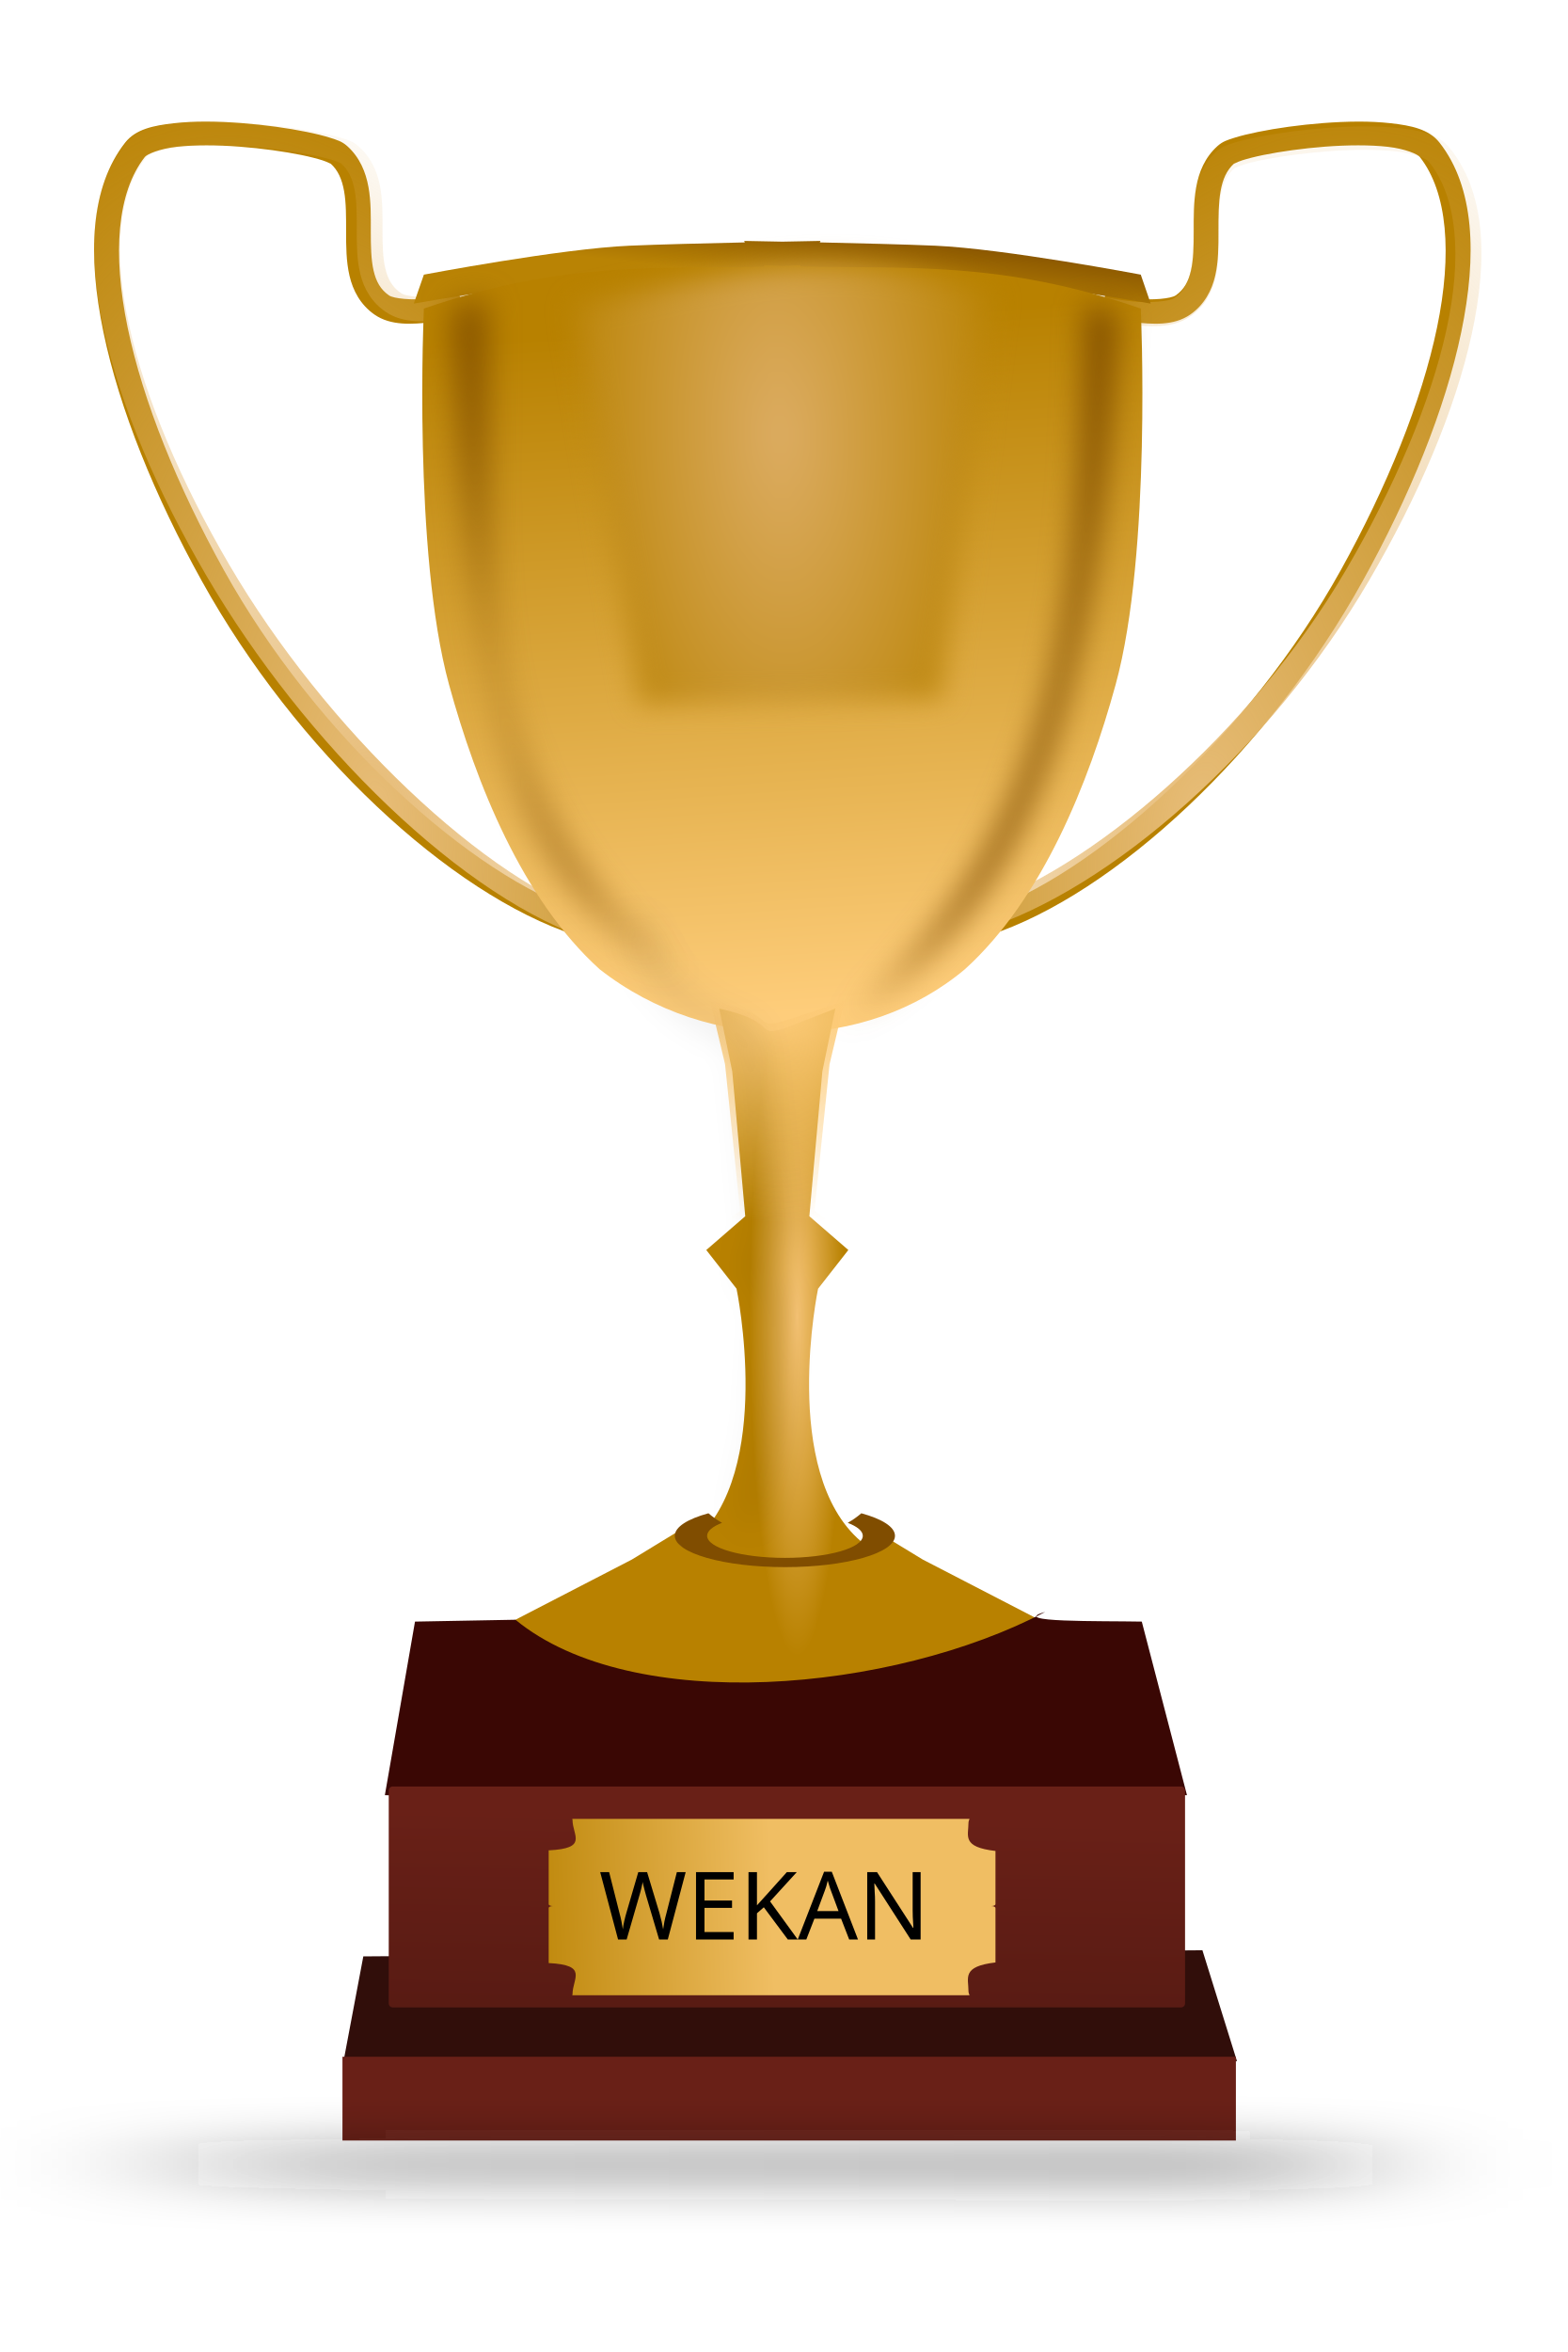
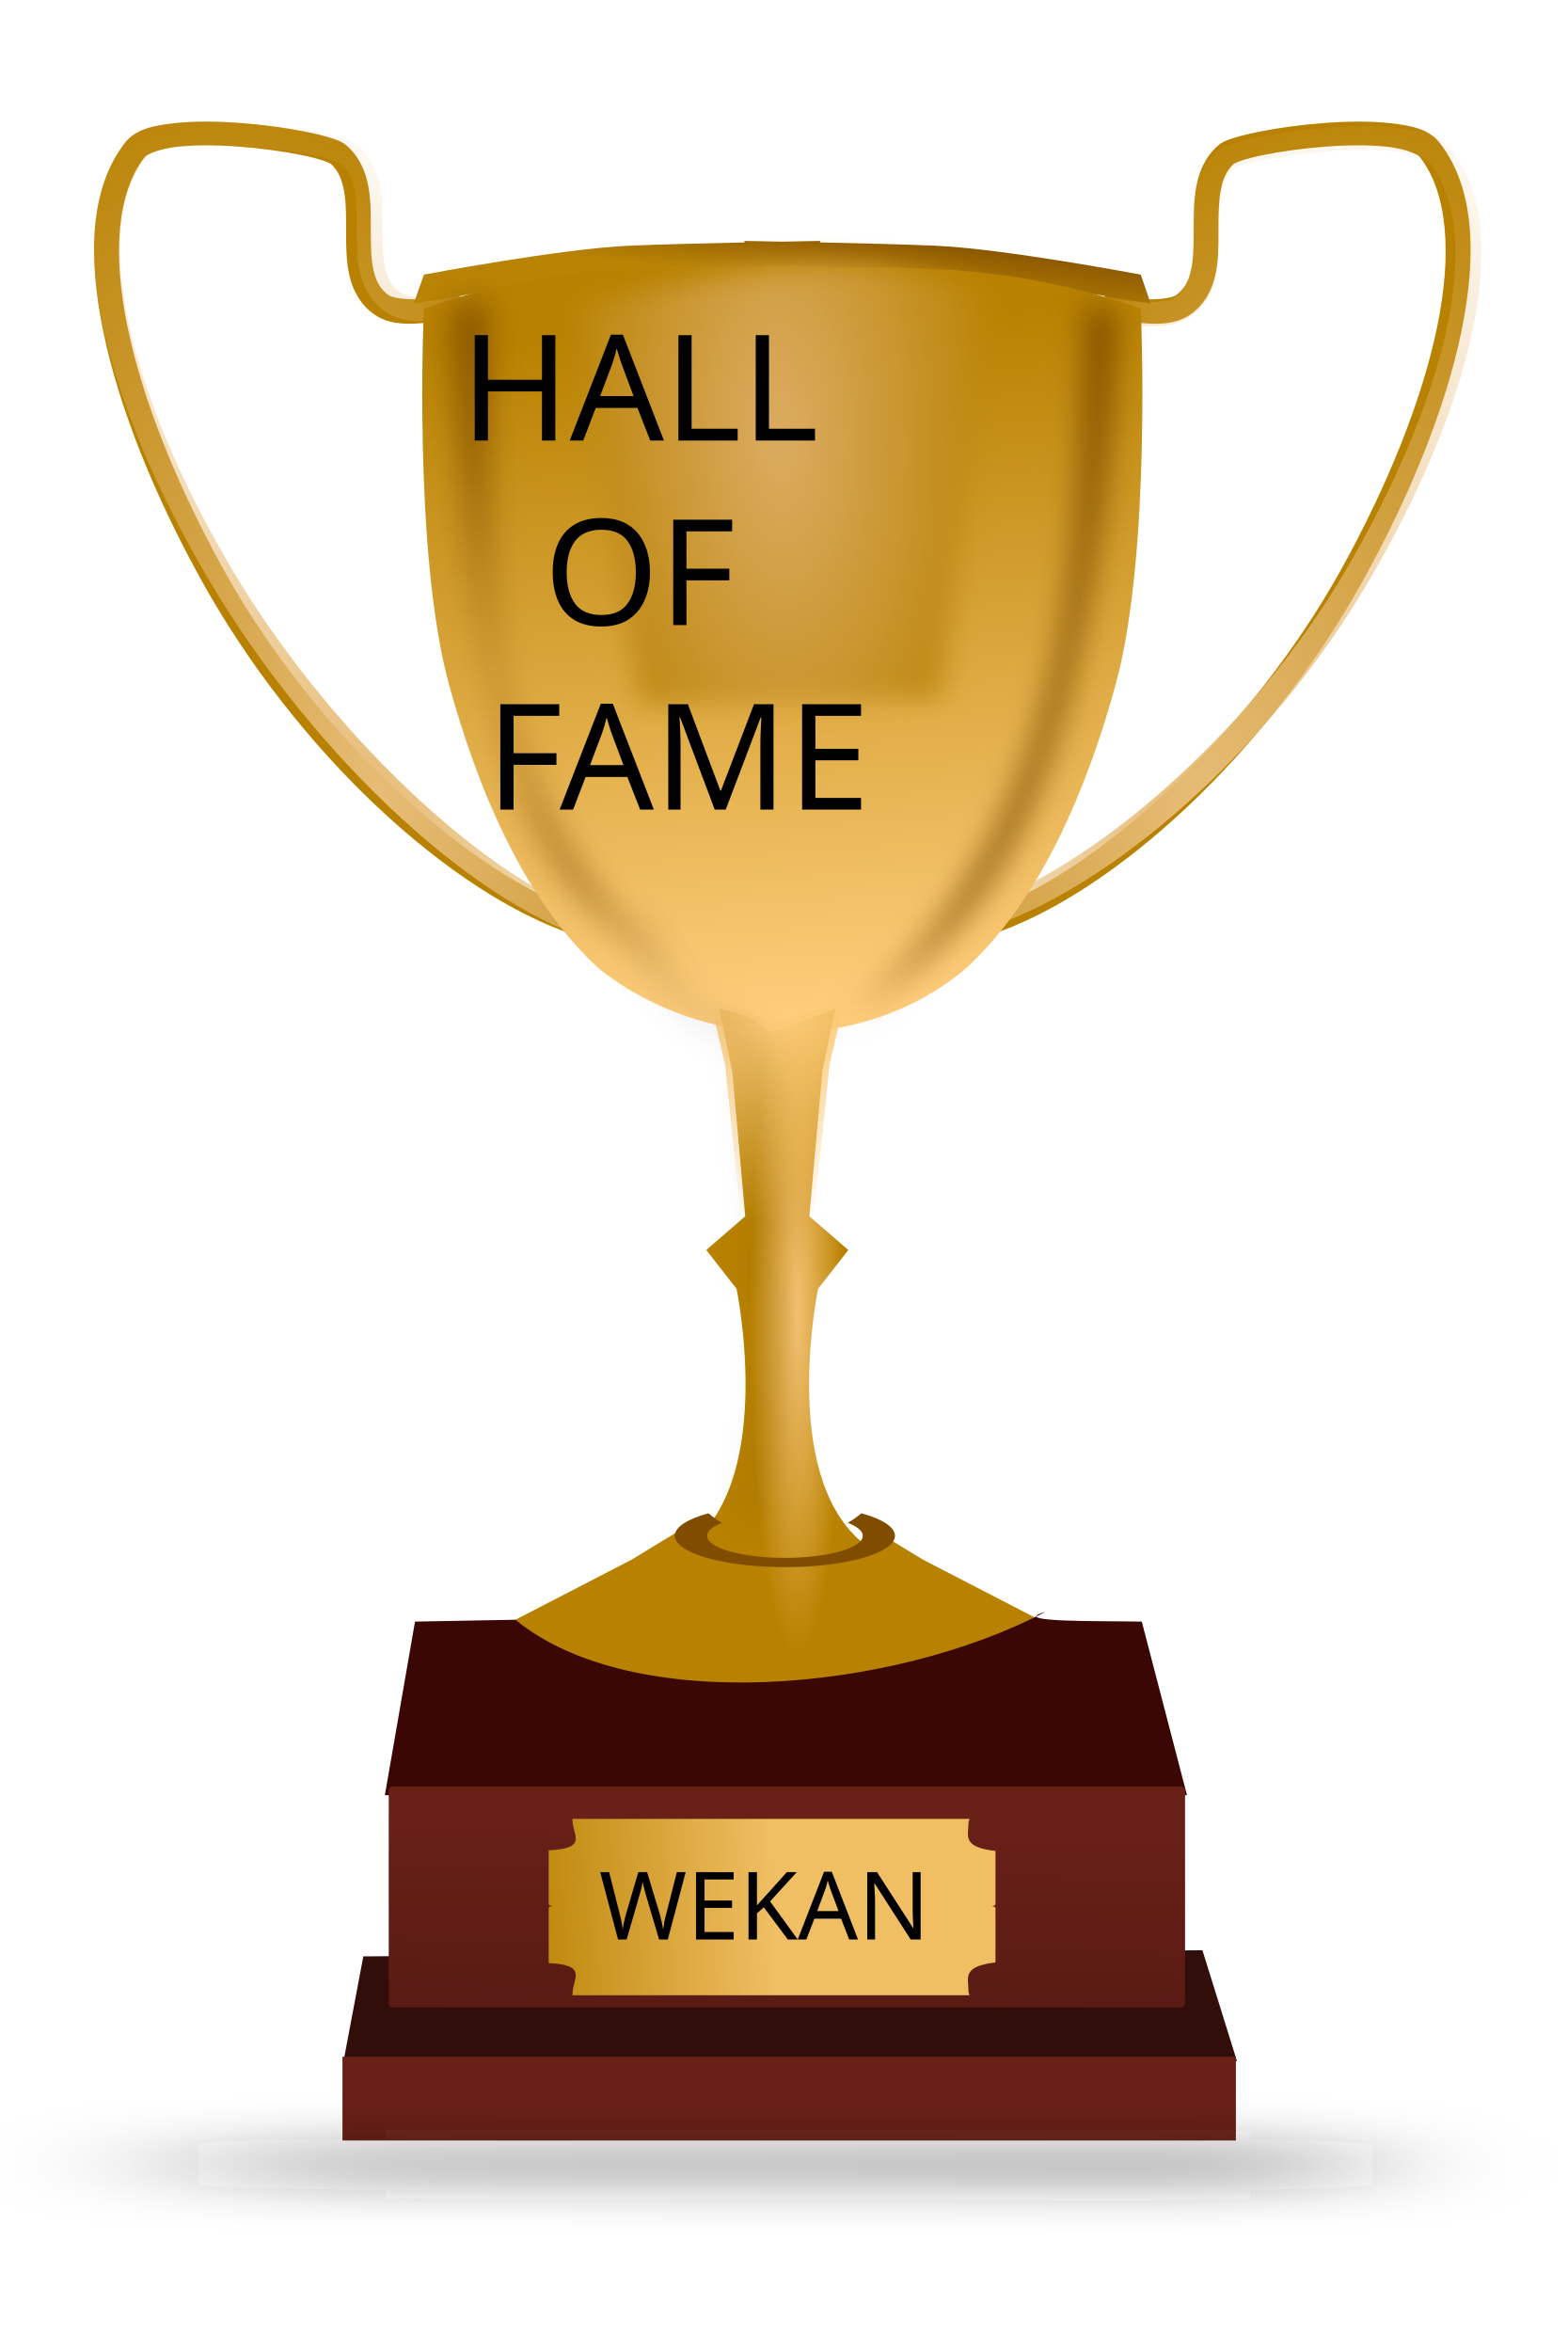
- <svg xmlns="http://www.w3.org/2000/svg" xmlns:xlink="http://www.w3.org/1999/xlink" version="1.1" viewBox="0 0 200 300" id="svg2">
+ <svg xmlns="http://www.w3.org/2000/svg" xmlns:xlink="http://www.w3.org/1999/xlink" id="svg2" viewBox="0 0 200 300" version="1.1">
  <defs id="defs4">
    <linearGradient id="linearGradient3896">
-       <stop offset="0" style="stop-color:#e7bc77" id="stop3898" />
-       <stop offset="1" style="stop-color:#e7bc77;stop-opacity:0" id="stop3900" />
+       <stop id="stop3898" style="stop-color:#e7bc77" offset="0" />
+       <stop id="stop3900" style="stop-color:#e7bc77;stop-opacity:0" offset="1" />
    </linearGradient>
-     <filter x="-.138" y="-.051" color-interpolation-filters="sRGB" width="1.276" height="1.102" id="filter3862">
-       <feGaussianBlur stdDeviation="3.252" id="feGaussianBlur3864" />
+     <filter id="filter3862" height="1.102" width="1.276" color-interpolation-filters="sRGB" y="-.051" x="-.138">
+       <feGaussianBlur id="feGaussianBlur3864" stdDeviation="3.252" />
    </filter>
-     <filter x="-.127" y="-.047" color-interpolation-filters="sRGB" width="1.255" height="1.095" id="filter3866">
-       <feGaussianBlur stdDeviation="3.001" id="feGaussianBlur3868" />
+     <filter id="filter3866" height="1.095" width="1.255" color-interpolation-filters="sRGB" y="-.047" x="-.127">
+       <feGaussianBlur id="feGaussianBlur3868" stdDeviation="3.001" />
    </filter>
-     <filter color-interpolation-filters="sRGB" id="filter3880">
-       <feGaussianBlur stdDeviation="2.732" id="feGaussianBlur3882" />
+     <filter id="filter3880" color-interpolation-filters="sRGB">
+       <feGaussianBlur id="feGaussianBlur3882" stdDeviation="2.732" />
    </filter>
-     <linearGradient x1="-211.12" y1="245.25" gradientTransform="matrix(.63388 0 0 .60891 221.84 644.83)" x2="-201.02" gradientUnits="userSpaceOnUse" y2="389.7" id="linearGradient4091">
-       <stop offset="0" style="stop-color:#b88100" id="stop3856" />
-       <stop offset="1" style="stop-color:#fecd7b" id="stop3858" />
+     <linearGradient id="linearGradient4091" y2="389.7" gradientUnits="userSpaceOnUse" x2="-201.02" gradientTransform="matrix(.63388 0 0 .60891 221.84 644.83)" y1="245.25" x1="-211.12">
+       <stop id="stop3856" style="stop-color:#b88100" offset="0" />
+       <stop id="stop3858" style="stop-color:#fecd7b" offset="1" />
    </linearGradient>
-     <radialGradient r="62.047" gradientTransform="matrix(-.097903 7.1629e-8 -4.4104e-7 -.69934 83.203 1239.5)" cx="-188.9" cy="456.47" gradientUnits="userSpaceOnUse" id="radialGradient4093">
-       <stop offset="0" style="stop-color:#f6c374" id="stop3910" />
-       <stop offset="1" style="stop-color:#b88100" id="stop3912" />
+     <radialGradient id="radialGradient4093" gradientUnits="userSpaceOnUse" cy="456.47" cx="-188.9" gradientTransform="matrix(-.097903 7.1629e-8 -4.4104e-7 -.69934 83.203 1239.5)" r="62.047">
+       <stop id="stop3910" style="stop-color:#f6c374" offset="0" />
+       <stop id="stop3912" style="stop-color:#b88100" offset="1" />
    </radialGradient>
-     <radialGradient r="42.421" gradientTransform="matrix(-1.1182 .055134 -.090683 -2.5015 -764.72 1065.3)" cx="-197.15" cy="316.24" gradientUnits="userSpaceOnUse" id="radialGradient4095">
-       <stop offset="0" style="stop-color:#dcac62" id="stop3874" />
-       <stop offset="1" style="stop-color:#b88100" id="stop3876" />
+     <radialGradient id="radialGradient4095" gradientUnits="userSpaceOnUse" cy="316.24" cx="-197.15" gradientTransform="matrix(-1.1182 .055134 -.090683 -2.5015 -764.72 1065.3)" r="42.421">
+       <stop id="stop3874" style="stop-color:#dcac62" offset="0" />
+       <stop id="stop3876" style="stop-color:#b88100" offset="1" />
    </radialGradient>
-     <radialGradient r="49.711" gradientTransform="matrix(-.61828 -1.9302 1.0465 -.30931 -456.37 425.19)" cx="-273.75" cy="320.53" gradientUnits="userSpaceOnUse" xlink:href="#linearGradient3896" id="radialGradient4099" />
-     <radialGradient r="49.711" gradientTransform="matrix(.61828 -1.9302 -1.0465 -.30931 657.37 425.8)" cx="-273.75" cy="320.53" gradientUnits="userSpaceOnUse" xlink:href="#linearGradient3896" id="radialGradient4101" />
-     <radialGradient r="62.047" gradientTransform="matrix(-6.2412e-8 .41682 -.75285 -9.9457e-8 403.49 962.84)" cx="-192.94" cy="403.74" gradientUnits="userSpaceOnUse" id="radialGradient4103">
-       <stop offset="0" style="stop-color:#fcca77" id="stop3920" />
-       <stop offset="1" style="stop-color:#fcca77;stop-opacity:0" id="stop3922" />
+     <radialGradient id="radialGradient4099" xlink:href="#linearGradient3896" gradientUnits="userSpaceOnUse" cy="320.53" cx="-273.75" gradientTransform="matrix(-.61828 -1.9302 1.0465 -.30931 -456.37 425.19)" r="49.711" />
+     <radialGradient id="radialGradient4101" xlink:href="#linearGradient3896" gradientUnits="userSpaceOnUse" cy="320.53" cx="-273.75" gradientTransform="matrix(.61828 -1.9302 -1.0465 -.30931 657.37 425.8)" r="49.711" />
+     <radialGradient id="radialGradient4103" gradientUnits="userSpaceOnUse" cy="403.74" cx="-192.94" gradientTransform="matrix(-6.2412e-8 .41682 -.75285 -9.9457e-8 403.49 962.84)" r="62.047">
+       <stop id="stop3920" style="stop-color:#fcca77" offset="0" />
+       <stop id="stop3922" style="stop-color:#fcca77;stop-opacity:0" offset="1" />
    </radialGradient>
-     <linearGradient x1="65.5" y1="987.36" gradientTransform="matrix(.98545 0 0 1.0181 .7216 -21.779)" x2="64.5" gradientUnits="userSpaceOnUse" y2="1039.4" id="linearGradient3275">
-       <stop offset="0" style="stop-color:#692017" id="stop3269" />
-       <stop offset="1" style="stop-color:#46150f" id="stop3271" />
+     <linearGradient id="linearGradient3275" y2="1039.4" gradientUnits="userSpaceOnUse" x2="64.5" gradientTransform="matrix(.98545 0 0 1.0181 .7216 -21.779)" y1="987.36" x1="65.5">
+       <stop id="stop3269" style="stop-color:#692017" offset="0" />
+       <stop id="stop3271" style="stop-color:#46150f" offset="1" />
    </linearGradient>
-     <linearGradient x1="107.5" y1="780.36" x2="106.5" gradientUnits="userSpaceOnUse" y2="788.86" id="linearGradient3283">
-       <stop offset="0" style="stop-color:#804d00" id="stop3279" />
-       <stop offset="1" style="stop-color:#b98304" id="stop3281" />
+     <linearGradient id="linearGradient3283" y2="788.86" gradientUnits="userSpaceOnUse" x2="106.5" y1="780.36" x1="107.5">
+       <stop id="stop3279" style="stop-color:#804d00" offset="0" />
+       <stop id="stop3281" style="stop-color:#b98304" offset="1" />
    </linearGradient>
-     <linearGradient x1="98.5" y1="993.86" gradientTransform="matrix(1 0 0 1.2162 0 -213.44)" x2="64.5" gradientUnits="userSpaceOnUse" y2="995.36" id="linearGradient4076">
-       <stop offset="0" style="stop-color:#f0be63" id="stop4072" />
-       <stop offset="1" style="stop-color:#b88100" id="stop4074" />
+     <linearGradient id="linearGradient4076" y2="995.36" gradientUnits="userSpaceOnUse" x2="64.5" gradientTransform="matrix(1 0 0 1.2162 0 -213.44)" y1="993.86" x1="98.5">
+       <stop id="stop4072" style="stop-color:#f0be63" offset="0" />
+       <stop id="stop4074" style="stop-color:#b88100" offset="1" />
    </linearGradient>
-     <filter x="-.286" y="-.067" width="1.573" height="1.135" id="filter4115">
-       <feGaussianBlur stdDeviation="2.148" id="feGaussianBlur4117" />
+     <filter id="filter4115" height="1.135" width="1.573" y="-.067" x="-.286">
+       <feGaussianBlur id="feGaussianBlur4117" stdDeviation="2.148" />
    </filter>
-     <filter x="-.133" y="-4.085" width="1.266" height="9.171" id="filter4125">
-       <feGaussianBlur stdDeviation="9.362" id="feGaussianBlur4127" />
+     <filter id="filter4125" height="9.171" width="1.266" y="-4.085" x="-.133">
+       <feGaussianBlur id="feGaussianBlur4127" stdDeviation="9.362" />
    </filter>
  </defs>
-   <g transform="translate(0 -752.36)" id="layer1">
-     <path style="block-progression:tb;text-indent:0;color:#000000;text-transform:none;fill:#b88100" d="m173.25 767.87c-1.458 0.004-2.961 0.076-4.457 0.19-2.992 0.229-5.922 0.642-8.28 1.123-1.179 0.24-2.221 0.49-3.07 0.761-0.849 0.271-1.451 0.447-2.12 1.047-1.613 1.446-2.374 3.34-2.714 5.233-0.34 1.893-0.317 3.828-0.317 5.67 0.001 1.843-0.031 3.59-0.357 4.985-0.326 1.395-0.857 2.399-1.941 3.159-0.585 0.409-2.955 0.641-5.051 0.419s-3.882-0.666-3.882-0.666l-0.792 2.93s1.979 0.492 4.338 0.742 5.131 0.494 7.25-0.989c1.801-1.261 2.738-3.078 3.169-4.928 0.432-1.851 0.417-3.789 0.416-5.651-0.001-1.862 0.007-3.652 0.277-5.157 0.27-1.505 0.765-2.662 1.743-3.539-0.17 0.153 0.31-0.163 0.99-0.381 0.681-0.217 1.615-0.461 2.714-0.685 2.197-0.448 5.031-0.847 7.884-1.066 2.853-0.218 5.734-0.238 8.003 0.019 2.268 0.257 3.812 0.952 4.081 1.294 3.546 4.525 4.153 12.335 2.199 21.749-1.954 9.415-6.385 20.327-12.262 30.921-11.754 21.187-31.531 39.039-45.916 43.744l1.01 2.873c16.125-5.275 35.699-23.596 47.679-45.19 5.99-10.797 10.538-21.927 12.579-31.758 2.04-9.832 1.678-18.486-2.773-24.166-1.351-1.724-3.622-2.18-6.22-2.474-1.299-0.147-2.722-0.213-4.18-0.209z" id="path4047" />
-     <path style="block-progression:tb;text-indent:0;color:#000000;text-transform:none;fill:url(#radialGradient4101)" d="m174.04 768.48c1.52-0.004 2.982 0.062 4.336 0.207 2.708 0.291 5.075 0.741 6.484 2.445 4.64 5.614 5.018 14.168 2.891 23.885-2.127 9.717-6.847 20.717-13.091 31.389-12.487 21.344-32.827 39.428-49.635 44.642l-1.053-2.84c14.994-4.651 35.525-22.271 47.777-43.212 6.126-10.471 10.744-21.256 12.781-30.562 2.037-9.305 1.404-17.025-2.292-21.497-0.28-0.338-1.889-1.025-4.253-1.279-2.364-0.254-5.368-0.235-8.342-0.019-2.974 0.216-5.928 0.61-8.218 1.053-1.145 0.221-2.119 0.462-2.829 0.677-0.71 0.215-1.21 0.527-1.032 0.376-1.02 0.867-1.535 2.011-1.817 3.498-0.282 1.487-0.269 3.256-0.268 5.097 0.001 1.84-0.004 3.757-0.454 5.586-0.45 1.829-1.427 3.625-3.304 4.871-2.209 1.466-5.098 1.226-7.557 0.978-2.459-0.248-4.522-0.733-4.522-0.733l0.826-2.896s1.862 0.438 4.047 0.658 4.656-0.009 5.265-0.414c1.131-0.751 1.705-1.743 2.044-3.122 0.339-1.379 0.372-3.106 0.372-4.928-0.001-1.821-0.045-3.734 0.31-5.604 0.354-1.871 1.147-3.743 2.829-5.172 0.697-0.593 1.345-0.767 2.23-1.034 0.885-0.268 1.951-0.515 3.18-0.752 2.458-0.475 5.512-0.883 8.631-1.11 1.559-0.113 3.147-0.185 4.666-0.188z" id="path4061" />
-     <path style="block-progression:tb;text-indent:0;color:#000000;text-transform:none;fill:#b88100" d="m26.346 767.87c-1.458-0.004-2.861 0.062-4.16 0.209-2.598 0.294-4.869 0.75-6.22 2.474-4.451 5.68-4.814 14.335-2.773 24.166 2.04 9.832 6.569 20.961 12.559 31.758 11.98 21.595 31.574 39.916 47.699 45.19l1.01-2.873c-14.385-4.706-34.162-22.557-45.916-43.744-5.877-10.594-10.308-21.506-12.262-30.921-1.954-9.415-1.347-17.225 2.199-21.749 0.268-0.342 1.812-1.037 4.081-1.294 2.268-0.257 5.15-0.238 8.003-0.019 2.853 0.218 5.687 0.618 7.884 1.066 1.098 0.224 2.033 0.468 2.714 0.685 0.681 0.217 1.161 0.533 0.99 0.381 0.978 0.877 1.473 2.035 1.743 3.539 0.27 1.505 0.258 3.295 0.258 5.157-0.001 1.862 0.004 3.801 0.436 5.651 0.432 1.851 1.369 3.668 3.169 4.928 2.119 1.483 4.891 1.24 7.25 0.989 2.359-0.251 4.338-0.742 4.338-0.742l-0.792-2.93s-1.787 0.443-3.882 0.666-4.466-0.009-5.051-0.419c-1.085-0.759-1.635-1.763-1.961-3.159s-0.357-3.143-0.357-4.985c0.001-1.843 0.043-3.778-0.297-5.67-0.34-1.893-1.101-3.787-2.714-5.233-0.669-0.6-1.29-0.776-2.139-1.047-0.849-0.271-1.871-0.521-3.051-0.761-2.358-0.481-5.288-0.894-8.28-1.123-1.496-0.115-3.019-0.187-4.477-0.19z" id="path4045" />
-     <path d="m26.954 767.87c-1.52-0.004-2.982 0.062-4.336 0.207-2.708 0.291-5.075 0.741-6.484 2.445-4.64 5.614-5.018 14.168-2.891 23.885 2.127 9.717 6.847 20.717 13.091 31.389 12.487 21.344 32.827 41.428 49.635 46.642l1.053-2.84c-14.994-4.651-35.525-24.271-47.777-45.212-6.126-10.471-10.744-21.256-12.781-30.562-2.037-9.305-1.404-17.025 2.292-21.497 0.28-0.338 1.889-1.025 4.253-1.279 2.364-0.254 5.368-0.235 8.342-0.019 2.974 0.216 5.928 0.61 8.218 1.053 1.145 0.221 2.119 0.462 2.829 0.677 0.71 0.215 1.21 0.527 1.032 0.376 1.02 0.867 1.535 2.011 1.817 3.498 0.282 1.487 0.269 3.256 0.268 5.097-0.001 1.84 0.004 3.757 0.454 5.586 0.45 1.829 1.427 3.625 3.304 4.871 2.209 1.466 5.099 1.226 7.557 0.978 2.459-0.248 4.522-0.733 4.522-0.733l-0.826-2.896s-1.862 0.438-4.047 0.658-4.656-0.009-5.265-0.414c-1.131-0.751-1.705-1.743-2.044-3.122-0.339-1.379-0.372-3.106-0.372-4.928 0.001-1.821 0.045-3.734-0.31-5.604-0.354-1.871-1.148-3.743-2.829-5.172-0.697-0.593-1.345-0.767-2.23-1.034s-1.951-0.515-3.18-0.752c-2.458-0.475-5.512-0.883-8.631-1.11-1.559-0.113-3.147-0.185-4.666-0.188z" style="block-progression:tb;text-indent:0;color:#000000;text-transform:none;fill:url(#radialGradient4099)" id="path4059" />
-     <path style="stroke-width:0;fill:#310e0a" d="m46.35 1001.9 107.05-0.786 4.408 14.147h-113.98z" id="path4035" />
-     <path d="m94.944 783.09 0.079 0.19c-5.048 0.112-10.94 0.256-14.698 0.419-8.835 0.381-26.247 3.692-26.247 3.692l-1.288 3.692s18.718-3.314 28.188-3.692c6.343-0.253 14.721-0.754 18.838-1.008 4.13 0.255 12.486 0.756 18.818 1.008 9.47 0.377 28.168 3.692 28.168 3.692l-1.268-3.692s-17.411-3.31-26.247-3.692c-3.758-0.162-9.65-0.307-14.698-0.419l0.079-0.19s-3.038 0.061-4.853 0.095c-1.828-0.035-4.873-0.095-4.873-0.095z" style="stroke-width:0;fill:url(#linearGradient3283)" id="path4037" />
-     <path style="stroke-width:0;fill:url(#linearGradient4091)" d="m97.499 786.18v0.19c-13.348 0.341-25.524-0.82-43.421 5.347 0 0-1.422 31.089 3.209 47.971 3.454 12.591 9.336 27.351 19.195 36.287 14.011 10.988 34.003 10.628 46.63 0 9.859-8.936 15.76-23.696 19.215-36.287 4.631-16.881 3.209-47.971 3.209-47.971-17.906-6.17-30.085-5.024-43.441-5.366v-0.171c-0.774 0.045-1.535 0.084-2.298 0.114-0.757-0.03-1.53-0.07-2.298-0.114z" id="path4039" />
-     <path style="stroke-width:0;fill:url(#radialGradient4093)" d="m91.761 881.01 1.657 8.002 1.657 18.482-4.971 4.306 3.861 4.935s4.877 23.37-5.456 32.212c-2.353 2.014-2.14-1.175-2.14-1.175l-5.755 3.507-15.368 7.945c10.325 10.323 22.174 8.747 33.911 8.041 11.738 0.706 23.603 2.282 33.928-8.041l-15.368-7.945-5.755-3.507s0.213 3.189-2.14 1.175c-10.333-8.843-5.456-32.212-5.456-32.212l3.861-4.935-4.971-4.306 1.657-18.482 1.657-8.002c-13.445 5.184-4.561 2.208-14.812 0z" id="path4041" />
-     <path style="stroke-width:0;fill:#3a0704" d="m65.764 958.96-12.82 0.237-3.844 22.136c36.987 1.329 64.854 0.282 102.33 0l-5.765-22.136c-5.239-0.104-17.166 0.128-12.32-1.237-19.431 10.211-52.627 13.288-67.586 1z" id="path4043" />
-     <path style="stroke-width:0;fill:#804d00" d="m90.378 945.38c-2.649 0.725-4.29 1.744-4.29 2.873 0 2.206 6.296 3.996 14.054 3.996s14.036-1.79 14.036-3.996c0-1.129-1.642-2.148-4.29-2.873-0.515 0.443-1.095 0.854-1.738 1.218 1.2 0.467 1.923 1.033 1.923 1.655 0 1.559-4.448 2.816-9.93 2.816s-9.93-1.257-9.93-2.816c0-0.622 0.705-1.188 1.905-1.655-0.643-0.364-1.223-0.774-1.738-1.218z" id="path4049" />
-     <path transform="matrix(.63388 0 0 .60891 462.71 647.44)" d="m-592.13 378.35c-24.342-21.175-40.342-23.958-46.467-141.42l6.061-2.02c0.997 55.244-7.934 101.35 40.406 143.44z" style="filter:url(#filter3862);stroke-width:0;fill:#804d00" id="path4051" />
-     <path transform="matrix(.63388 0 0 .60891 462.71 647.44)" d="m-561.83 388.45c24.342-21.175 50.443-33.049 56.569-150.51l-6.061-2.02c-0.997 55.244-2.167 110.44-50.508 152.53z" style="filter:url(#filter3866);stroke-width:0;fill:#804d00" id="path4053" />
-     <path transform="matrix(.63388 0 0 .60891 462.71 647.44)" d="m-614.36 236.18 13.132 83.573 60.609-1.145 10.102-84.718c-29.798-11.819-56.632-3.486-83.843 2.29z" style="filter:url(#filter3880);stroke-width:0;fill:url(#radialGradient4095)" id="path4055" />
-     <path d="m90.579 880.01 1.921 8.092 1.921 18.689-5.764 4.354 4.477 4.99s5.635 21.095-6.992 30.518c-2.875 2.146-2.615-1.252-2.615-1.252l-7.032 3.738-16.659 9.961c11.972 10.438 25.71 8.845 39.32 8.13 13.611 0.714 27.368 2.308 39.34-8.13l-16.659-9.961-7.032-3.738s0.261 3.398-2.615 1.252c-12.627-9.424-6.992-30.518-6.992-30.518l4.477-4.99-5.764-4.354 1.921-18.689 1.921-8.092c-15.589 5.242-5.289 2.232-17.174 0z" style="stroke-width:0;fill:url(#radialGradient4103)" id="path4063" />
-     <rect x="49.594" y="980.23" width="101.59" height="28.179" ry=".509" style="stroke-width:0;fill:url(#linearGradient3275)" id="rect4065" />
-     <rect x="43.69" y="1014.7" width="113.98" height="10.687" ry="0" style="stroke-width:0;fill:#692017" id="rect4067" />
-     <text x="55.365" y="1556.068" xml:space="preserve" transform="scale(1.121,0.8921)" style="line-height:0%;font-family:sans-serif;letter-spacing:0px;word-spacing:0px;opacity:0.376;fill:#ffc022" id="text4155">
-       <tspan style="font-size:20.118px;line-height:1.25;font-family:sans-serif;fill:#ffc022" x="55.365" y="1556.068" id="tspan4157" />
+   <g id="layer1" transform="translate(0 -752.36)">
+     <path id="path4047" d="m173.25 767.87c-1.458 0.004-2.961 0.076-4.457 0.19-2.992 0.229-5.922 0.642-8.28 1.123-1.179 0.24-2.221 0.49-3.07 0.761-0.849 0.271-1.451 0.447-2.12 1.047-1.613 1.446-2.374 3.34-2.714 5.233-0.34 1.893-0.317 3.828-0.317 5.67 0.001 1.843-0.031 3.59-0.357 4.985-0.326 1.395-0.857 2.399-1.941 3.159-0.585 0.409-2.955 0.641-5.051 0.419s-3.882-0.666-3.882-0.666l-0.792 2.93s1.979 0.492 4.338 0.742 5.131 0.494 7.25-0.989c1.801-1.261 2.738-3.078 3.169-4.928 0.432-1.851 0.417-3.789 0.416-5.651-0.001-1.862 0.007-3.652 0.277-5.157 0.27-1.505 0.765-2.662 1.743-3.539-0.17 0.153 0.31-0.163 0.99-0.381 0.681-0.217 1.615-0.461 2.714-0.685 2.197-0.448 5.031-0.847 7.884-1.066 2.853-0.218 5.734-0.238 8.003 0.019 2.268 0.257 3.812 0.952 4.081 1.294 3.546 4.525 4.153 12.335 2.199 21.749-1.954 9.415-6.385 20.327-12.262 30.921-11.754 21.187-31.531 39.039-45.916 43.744l1.01 2.873c16.125-5.275 35.699-23.596 47.679-45.19 5.99-10.797 10.538-21.927 12.579-31.758 2.04-9.832 1.678-18.486-2.773-24.166-1.351-1.724-3.622-2.18-6.22-2.474-1.299-0.147-2.722-0.213-4.18-0.209z" style="block-progression:tb;text-indent:0;color:#000000;text-transform:none;fill:#b88100" />
+     <path id="path4061" d="m174.04 768.48c1.52-0.004 2.982 0.062 4.336 0.207 2.708 0.291 5.075 0.741 6.484 2.445 4.64 5.614 5.018 14.168 2.891 23.885-2.127 9.717-6.847 20.717-13.091 31.389-12.487 21.344-32.827 39.428-49.635 44.642l-1.053-2.84c14.994-4.651 35.525-22.271 47.777-43.212 6.126-10.471 10.744-21.256 12.781-30.562 2.037-9.305 1.404-17.025-2.292-21.497-0.28-0.338-1.889-1.025-4.253-1.279-2.364-0.254-5.368-0.235-8.342-0.019-2.974 0.216-5.928 0.61-8.218 1.053-1.145 0.221-2.119 0.462-2.829 0.677-0.71 0.215-1.21 0.527-1.032 0.376-1.02 0.867-1.535 2.011-1.817 3.498-0.282 1.487-0.269 3.256-0.268 5.097 0.001 1.84-0.004 3.757-0.454 5.586-0.45 1.829-1.427 3.625-3.304 4.871-2.209 1.466-5.098 1.226-7.557 0.978-2.459-0.248-4.522-0.733-4.522-0.733l0.826-2.896s1.862 0.438 4.047 0.658 4.656-0.009 5.265-0.414c1.131-0.751 1.705-1.743 2.044-3.122 0.339-1.379 0.372-3.106 0.372-4.928-0.001-1.821-0.045-3.734 0.31-5.604 0.354-1.871 1.147-3.743 2.829-5.172 0.697-0.593 1.345-0.767 2.23-1.034 0.885-0.268 1.951-0.515 3.18-0.752 2.458-0.475 5.512-0.883 8.631-1.11 1.559-0.113 3.147-0.185 4.666-0.188z" style="block-progression:tb;text-indent:0;color:#000000;text-transform:none;fill:url(#radialGradient4101)" />
+     <path id="path4045" d="m26.346 767.87c-1.458-0.004-2.861 0.062-4.16 0.209-2.598 0.294-4.869 0.75-6.22 2.474-4.451 5.68-4.814 14.335-2.773 24.166 2.04 9.832 6.569 20.961 12.559 31.758 11.98 21.595 31.574 39.916 47.699 45.19l1.01-2.873c-14.385-4.706-34.162-22.557-45.916-43.744-5.877-10.594-10.308-21.506-12.262-30.921-1.954-9.415-1.347-17.225 2.199-21.749 0.268-0.342 1.812-1.037 4.081-1.294 2.268-0.257 5.15-0.238 8.003-0.019 2.853 0.218 5.687 0.618 7.884 1.066 1.098 0.224 2.033 0.468 2.714 0.685 0.681 0.217 1.161 0.533 0.99 0.381 0.978 0.877 1.473 2.035 1.743 3.539 0.27 1.505 0.258 3.295 0.258 5.157-0.001 1.862 0.004 3.801 0.436 5.651 0.432 1.851 1.369 3.668 3.169 4.928 2.119 1.483 4.891 1.24 7.25 0.989 2.359-0.251 4.338-0.742 4.338-0.742l-0.792-2.93s-1.787 0.443-3.882 0.666-4.466-0.009-5.051-0.419c-1.085-0.759-1.635-1.763-1.961-3.159s-0.357-3.143-0.357-4.985c0.001-1.843 0.043-3.778-0.297-5.67-0.34-1.893-1.101-3.787-2.714-5.233-0.669-0.6-1.29-0.776-2.139-1.047-0.849-0.271-1.871-0.521-3.051-0.761-2.358-0.481-5.288-0.894-8.28-1.123-1.496-0.115-3.019-0.187-4.477-0.19z" style="block-progression:tb;text-indent:0;color:#000000;text-transform:none;fill:#b88100" />
+     <path id="path4059" style="block-progression:tb;text-indent:0;color:#000000;text-transform:none;fill:url(#radialGradient4099)" d="m26.954 767.87c-1.52-0.004-2.982 0.062-4.336 0.207-2.708 0.291-5.075 0.741-6.484 2.445-4.64 5.614-5.018 14.168-2.891 23.885 2.127 9.717 6.847 20.717 13.091 31.389 12.487 21.344 32.827 41.428 49.635 46.642l1.053-2.84c-14.994-4.651-35.525-24.271-47.777-45.212-6.126-10.471-10.744-21.256-12.781-30.562-2.037-9.305-1.404-17.025 2.292-21.497 0.28-0.338 1.889-1.025 4.253-1.279 2.364-0.254 5.368-0.235 8.342-0.019 2.974 0.216 5.928 0.61 8.218 1.053 1.145 0.221 2.119 0.462 2.829 0.677 0.71 0.215 1.21 0.527 1.032 0.376 1.02 0.867 1.535 2.011 1.817 3.498 0.282 1.487 0.269 3.256 0.268 5.097-0.001 1.84 0.004 3.757 0.454 5.586 0.45 1.829 1.427 3.625 3.304 4.871 2.209 1.466 5.099 1.226 7.557 0.978 2.459-0.248 4.522-0.733 4.522-0.733l-0.826-2.896s-1.862 0.438-4.047 0.658-4.656-0.009-5.265-0.414c-1.131-0.751-1.705-1.743-2.044-3.122-0.339-1.379-0.372-3.106-0.372-4.928 0.001-1.821 0.045-3.734-0.31-5.604-0.354-1.871-1.148-3.743-2.829-5.172-0.697-0.593-1.345-0.767-2.23-1.034s-1.951-0.515-3.18-0.752c-2.458-0.475-5.512-0.883-8.631-1.11-1.559-0.113-3.147-0.185-4.666-0.188z" />
+     <path id="path4035" d="m46.35 1001.9 107.05-0.786 4.408 14.147h-113.98z" style="stroke-width:0;fill:#310e0a" />
+     <path id="path4037" style="stroke-width:0;fill:url(#linearGradient3283)" d="m94.944 783.09 0.079 0.19c-5.048 0.112-10.94 0.256-14.698 0.419-8.835 0.381-26.247 3.692-26.247 3.692l-1.288 3.692s18.718-3.314 28.188-3.692c6.343-0.253 14.721-0.754 18.838-1.008 4.13 0.255 12.486 0.756 18.818 1.008 9.47 0.377 28.168 3.692 28.168 3.692l-1.268-3.692s-17.411-3.31-26.247-3.692c-3.758-0.162-9.65-0.307-14.698-0.419l0.079-0.19s-3.038 0.061-4.853 0.095c-1.828-0.035-4.873-0.095-4.873-0.095z" />
+     <path id="path4039" d="m97.499 786.18v0.19c-13.348 0.341-25.524-0.82-43.421 5.347 0 0-1.422 31.089 3.209 47.971 3.454 12.591 9.336 27.351 19.195 36.287 14.011 10.988 34.003 10.628 46.63 0 9.859-8.936 15.76-23.696 19.215-36.287 4.631-16.881 3.209-47.971 3.209-47.971-17.906-6.17-30.085-5.024-43.441-5.366v-0.171c-0.774 0.045-1.535 0.084-2.298 0.114-0.757-0.03-1.53-0.07-2.298-0.114z" style="stroke-width:0;fill:url(#linearGradient4091)" />
+     <path id="path4041" d="m91.761 881.01 1.657 8.002 1.657 18.482-4.971 4.306 3.861 4.935s4.877 23.37-5.456 32.212c-2.353 2.014-2.14-1.175-2.14-1.175l-5.755 3.507-15.368 7.945c10.325 10.323 22.174 8.747 33.911 8.041 11.738 0.706 23.603 2.282 33.928-8.041l-15.368-7.945-5.755-3.507s0.213 3.189-2.14 1.175c-10.333-8.843-5.456-32.212-5.456-32.212l3.861-4.935-4.971-4.306 1.657-18.482 1.657-8.002c-13.445 5.184-4.561 2.208-14.812 0z" style="stroke-width:0;fill:url(#radialGradient4093)" />
+     <path id="path4043" d="m65.764 958.96-12.82 0.237-3.844 22.136c36.987 1.329 64.854 0.282 102.33 0l-5.765-22.136c-5.239-0.104-17.166 0.128-12.32-1.237-19.431 10.211-52.627 13.288-67.586 1z" style="stroke-width:0;fill:#3a0704" />
+     <path id="path4049" d="m90.378 945.38c-2.649 0.725-4.29 1.744-4.29 2.873 0 2.206 6.296 3.996 14.054 3.996s14.036-1.79 14.036-3.996c0-1.129-1.642-2.148-4.29-2.873-0.515 0.443-1.095 0.854-1.738 1.218 1.2 0.467 1.923 1.033 1.923 1.655 0 1.559-4.448 2.816-9.93 2.816s-9.93-1.257-9.93-2.816c0-0.622 0.705-1.188 1.905-1.655-0.643-0.364-1.223-0.774-1.738-1.218z" style="stroke-width:0;fill:#804d00" />
+     <path id="path4051" style="filter:url(#filter3862);stroke-width:0;fill:#804d00" d="m-592.13 378.35c-24.342-21.175-40.342-23.958-46.467-141.42l6.061-2.02c0.997 55.244-7.934 101.35 40.406 143.44z" transform="matrix(.63388 0 0 .60891 462.71 647.44)" />
+     <path id="path4053" style="filter:url(#filter3866);stroke-width:0;fill:#804d00" d="m-561.83 388.45c24.342-21.175 50.443-33.049 56.569-150.51l-6.061-2.02c-0.997 55.244-2.167 110.44-50.508 152.53z" transform="matrix(.63388 0 0 .60891 462.71 647.44)" />
+     <path id="path4055" style="filter:url(#filter3880);stroke-width:0;fill:url(#radialGradient4095)" d="m-614.36 236.18 13.132 83.573 60.609-1.145 10.102-84.718c-29.798-11.819-56.632-3.486-83.843 2.29z" transform="matrix(.63388 0 0 .60891 462.71 647.44)" />
+     <path id="path4063" style="stroke-width:0;fill:url(#radialGradient4103)" d="m90.579 880.01 1.921 8.092 1.921 18.689-5.764 4.354 4.477 4.99s5.635 21.095-6.992 30.518c-2.875 2.146-2.615-1.252-2.615-1.252l-7.032 3.738-16.659 9.961c11.972 10.438 25.71 8.845 39.32 8.13 13.611 0.714 27.368 2.308 39.34-8.13l-16.659-9.961-7.032-3.738s0.261 3.398-2.615 1.252c-12.627-9.424-6.992-30.518-6.992-30.518l4.477-4.99-5.764-4.354 1.921-18.689 1.921-8.092c-15.589 5.242-5.289 2.232-17.174 0z" />
+     <rect id="rect4065" style="stroke-width:0;fill:url(#linearGradient3275)" ry=".509" height="28.179" width="101.59" y="980.23" x="49.594" />
+     <rect id="rect4067" style="stroke-width:0;fill:#692017" ry="0" height="10.687" width="113.98" y="1014.7" x="43.69" />
+     <text id="text4155" style="line-height:0%;font-family:sans-serif;letter-spacing:0px;word-spacing:0px;opacity:0.376;fill:#ffc022" transform="scale(1.121,0.8921)" xml:space="preserve" y="1556.068" x="55.365">
+       <tspan id="tspan4157" y="1556.068" x="55.365" style="font-size:20.118px;line-height:1.25;font-family:sans-serif;fill:#ffc022" />
    </text>
-     <path d="m73.006 984.36c0.004 0.043 0.033 0.083 0.033 0.126 0 1.994 2.059 3.64-3.04 3.887v6.857c0 0.143 0.232 0.253 0.532 0.253-0.3 0-0.532 0.107-0.532 0.253v7.015c5.099 0.252 3.04 1.942 3.04 3.982 0 0.044-0.03 0.083-0.033 0.126h50.682c-0.063-0.169-0.133-0.346-0.133-0.521 0-1.713-0.886-3.152 3.444-3.666v-6.936c0-0.146-0.232-0.253-0.532-0.253 0.3 0 0.532-0.11 0.532-0.253v-6.778c-4.33-0.502-3.444-1.912-3.444-3.587 0-0.171 0.07-0.34 0.133-0.506z" style="stroke-width:0;fill:url(#linearGradient4076)" id="rect3285" />
-     <path transform="translate(0 752.36)" d="m95.5 194 2.5-11.5 1-16.5-3-4.5 2-3l-2.5-26.5c-8.535-2.61-12.614-7.9-14.5-14.5" style="opacity:.224;filter:url(#filter4115);stroke:#000000;stroke-width:1px;fill:none" id="path4105" />
-     <path transform="matrix(1 0 0 -.3449 -1.4142 1382.1)" d="m13.5 1025.9 31-2.86 114.5-0.66 23.5 3.08-20 2.42h-113.5z" style="filter:url(#filter4125);stroke:#000000;stroke-width:.663px;fill:#2d2d2d" id="path4119" />
-     <text id="text175" y="999.746" x="76.428" style="font-style:normal;font-weight:normal;font-size:12.039px;line-height:1.25;font-family:sans-serif;letter-spacing:0px;word-spacing:0px;fill:#000000;fill-opacity:1;stroke:none;stroke-width:0.301" xml:space="preserve">
-       <tspan style="stroke-width:0.301" y="999.746" x="76.428" id="tspan173">WEKAN</tspan>
+     <path id="rect3285" style="stroke-width:0;fill:url(#linearGradient4076)" d="m73.006 984.36c0.004 0.043 0.033 0.083 0.033 0.126 0 1.994 2.059 3.64-3.04 3.887v6.857c0 0.143 0.232 0.253 0.532 0.253-0.3 0-0.532 0.107-0.532 0.253v7.015c5.099 0.252 3.04 1.942 3.04 3.982 0 0.044-0.03 0.083-0.033 0.126h50.682c-0.063-0.169-0.133-0.346-0.133-0.521 0-1.713-0.886-3.152 3.444-3.666v-6.936c0-0.146-0.232-0.253-0.532-0.253 0.3 0 0.532-0.11 0.532-0.253v-6.778c-4.33-0.502-3.444-1.912-3.444-3.587 0-0.171 0.07-0.34 0.133-0.506z" />
+     <path id="path4105" style="opacity:.224;filter:url(#filter4115);stroke:#000000;stroke-width:1px;fill:none" d="m95.5 194 2.5-11.5 1-16.5-3-4.5 2-3l-2.5-26.5c-8.535-2.61-12.614-7.9-14.5-14.5" transform="translate(0 752.36)" />
+     <path id="path4119" style="filter:url(#filter4125);stroke:#000000;stroke-width:.663px;fill:#2d2d2d" d="m13.5 1025.9 31-2.86 114.5-0.66 23.5 3.08-20 2.42h-113.5z" transform="matrix(1 0 0 -.3449 -1.4142 1382.1)" />
+     <text xml:space="preserve" style="font-style:normal;font-weight:normal;font-size:12.039px;line-height:1.25;font-family:sans-serif;letter-spacing:0px;word-spacing:0px;fill:#000000;fill-opacity:1;stroke:none;stroke-width:0.301" x="76.428" y="999.746" id="text175">
+       <tspan id="tspan173" x="76.428" y="999.746" style="stroke-width:0.301">WEKAN</tspan>
    </text>
-     <flowRoot transform="matrix(0.4580372,0,0,0.4580372,68.2827,755.6165)" style="font-style:normal;font-weight:normal;font-size:40px;line-height:1.25;font-family:sans-serif;letter-spacing:0px;word-spacing:0px;fill:#000000;fill-opacity:1;stroke:none" id="flowRoot177" xml:space="preserve">
-       <flowRegion id="flowRegion179">
-         <rect y="86.5" x="6.5" height="156.624" width="119.968" id="rect181" />
-       </flowRegion>
-       <flowPara style="text-align:center;text-anchor:middle" id="flowPara185">HALL</flowPara>
-       <flowPara style="text-align:center;text-anchor:middle" id="flowPara189">OF</flowPara>
-       <flowPara style="text-align:center;text-anchor:middle" id="flowPara191">FAME</flowPara>
-     </flowRoot>
+     <text xml:space="preserve" style="font-style:normal;font-weight:normal;font-size:18.827px;line-height:1.25;font-family:sans-serif;letter-spacing:0px;word-spacing:0px;fill:#000000;fill-opacity:1;stroke:none;stroke-width:0.471" x="98.728" y="808.553" id="text175-3">
+       <tspan id="tspan173-6" x="98.728" y="808.553" style="text-align:center;text-anchor:middle;stroke-width:0.471">HALL</tspan>
+       <tspan x="98.728" y="832.087" style="text-align:center;text-anchor:middle;stroke-width:0.471" id="tspan91">OF</tspan>
+       <tspan x="98.728" y="855.621" style="text-align:center;text-anchor:middle;stroke-width:0.471" id="tspan93">FAME</tspan>
+     </text>
  </g>
</svg>
